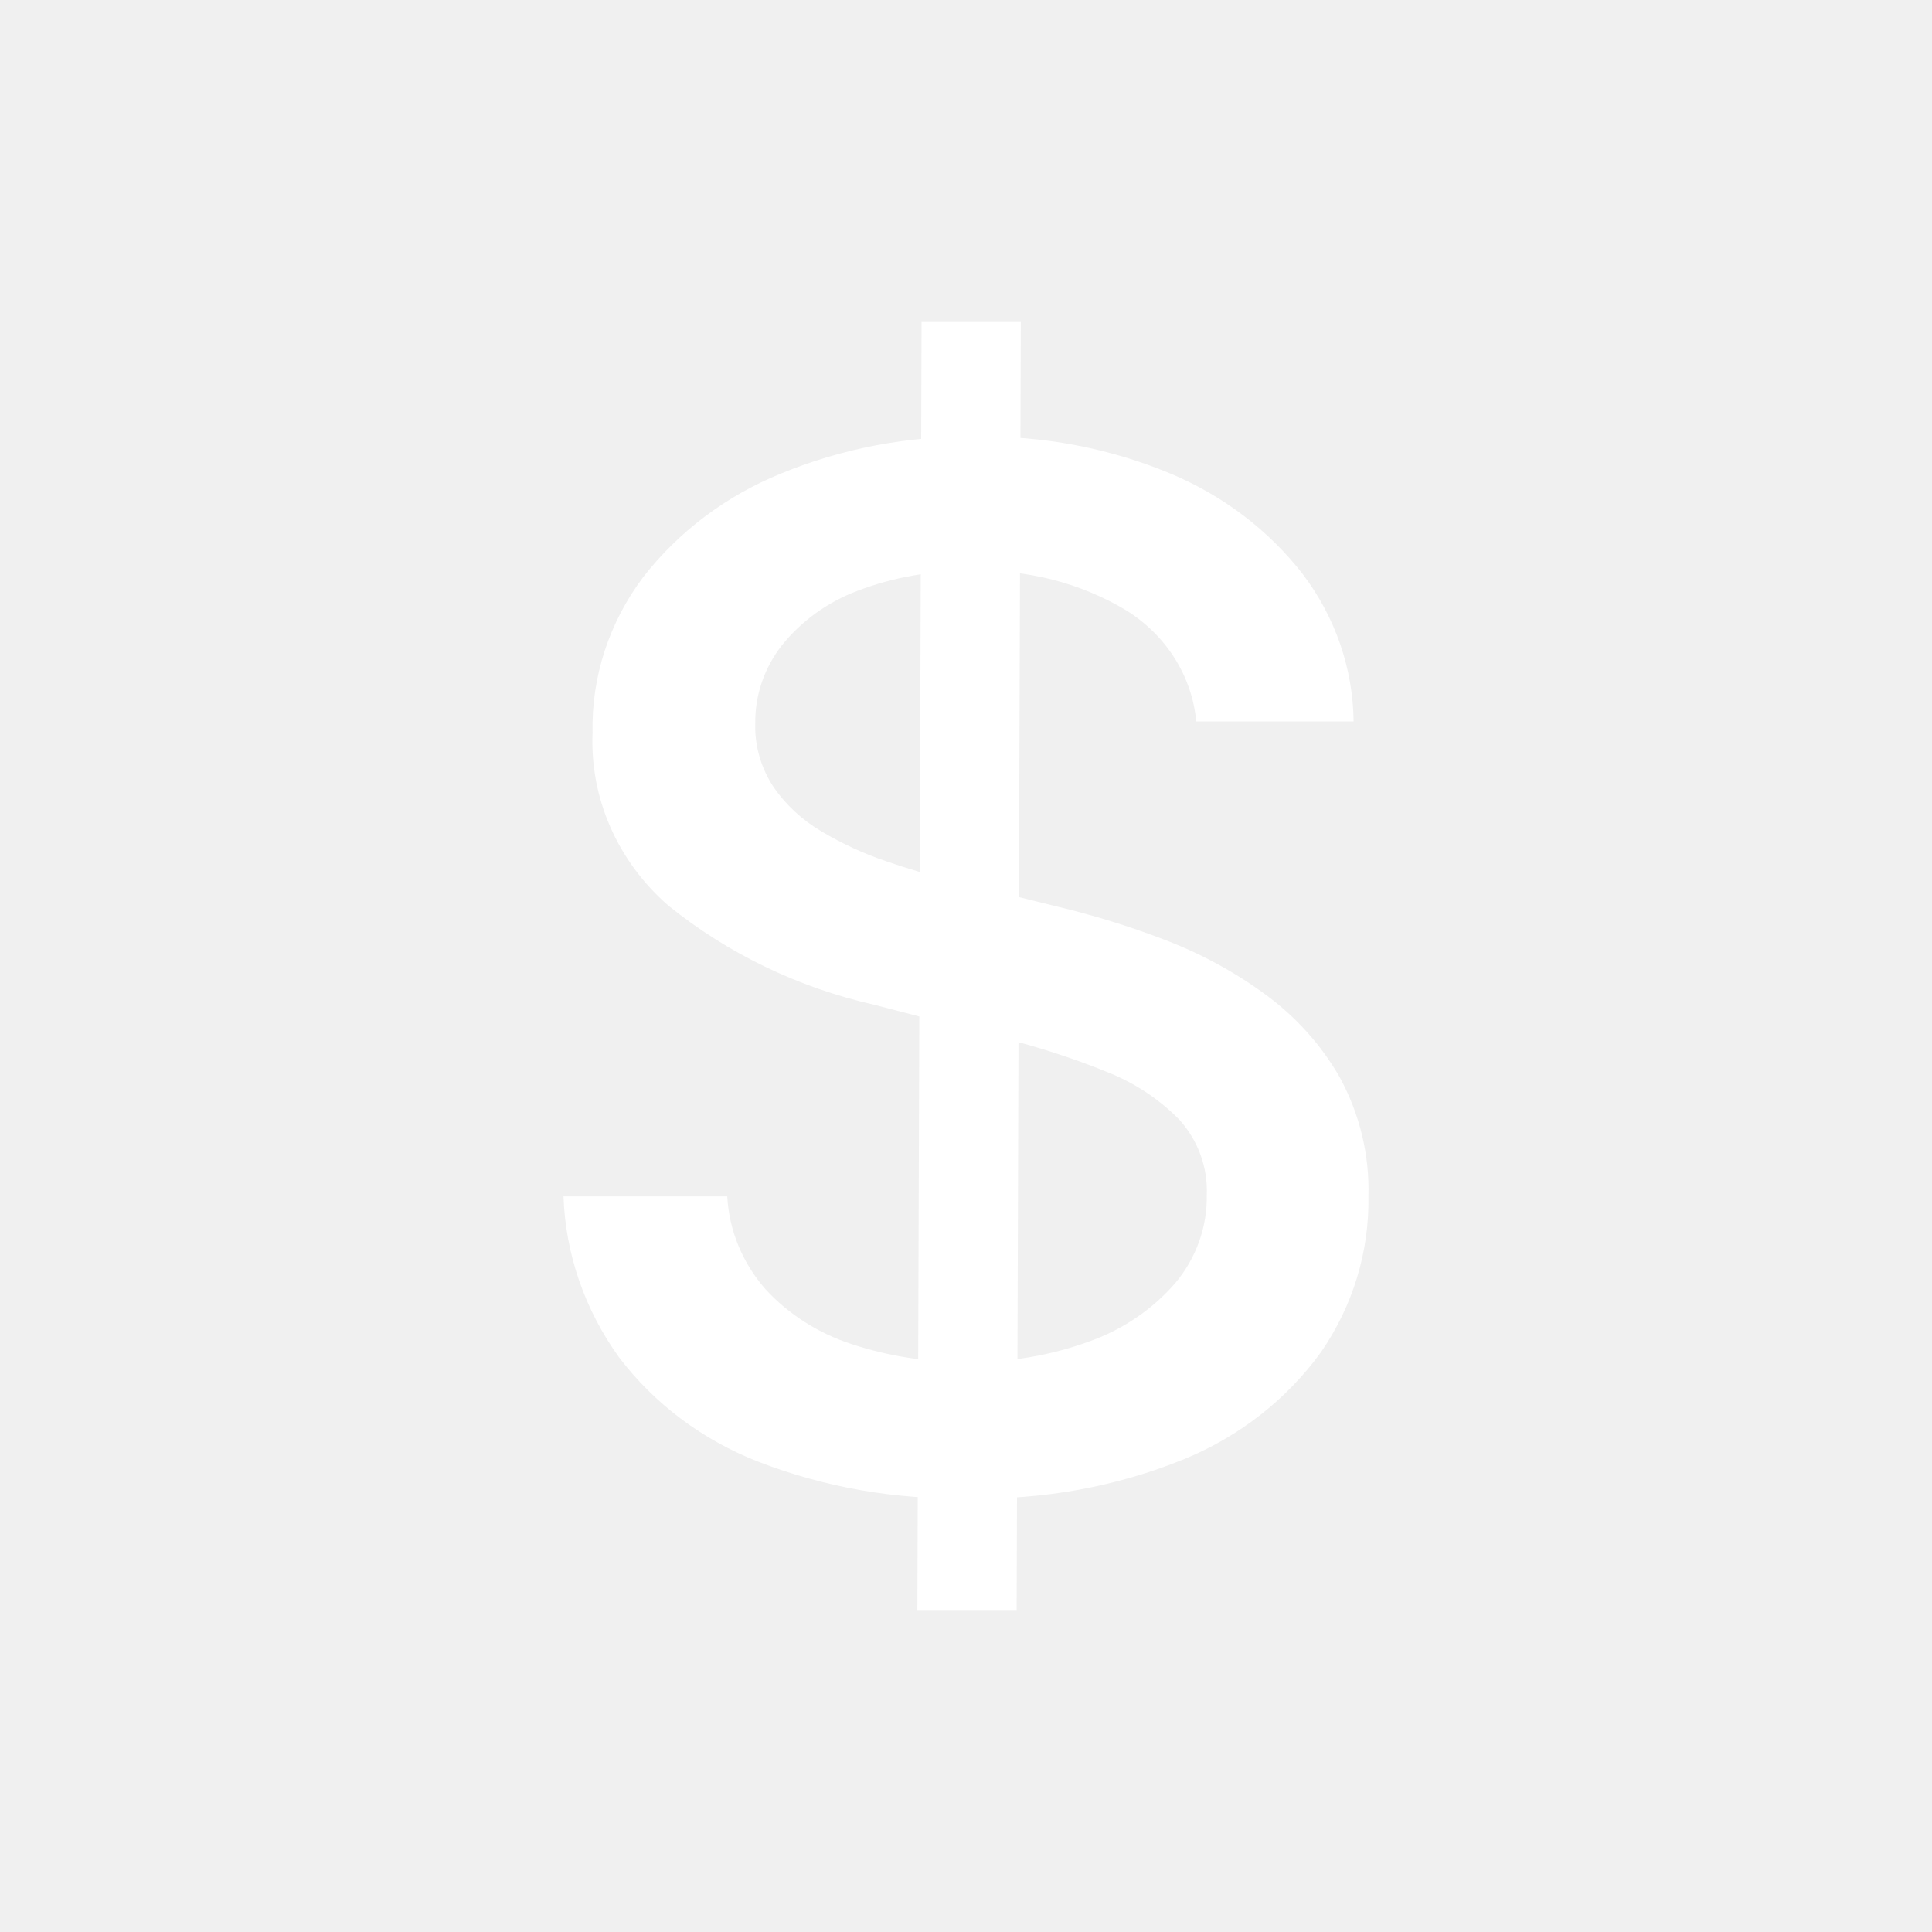
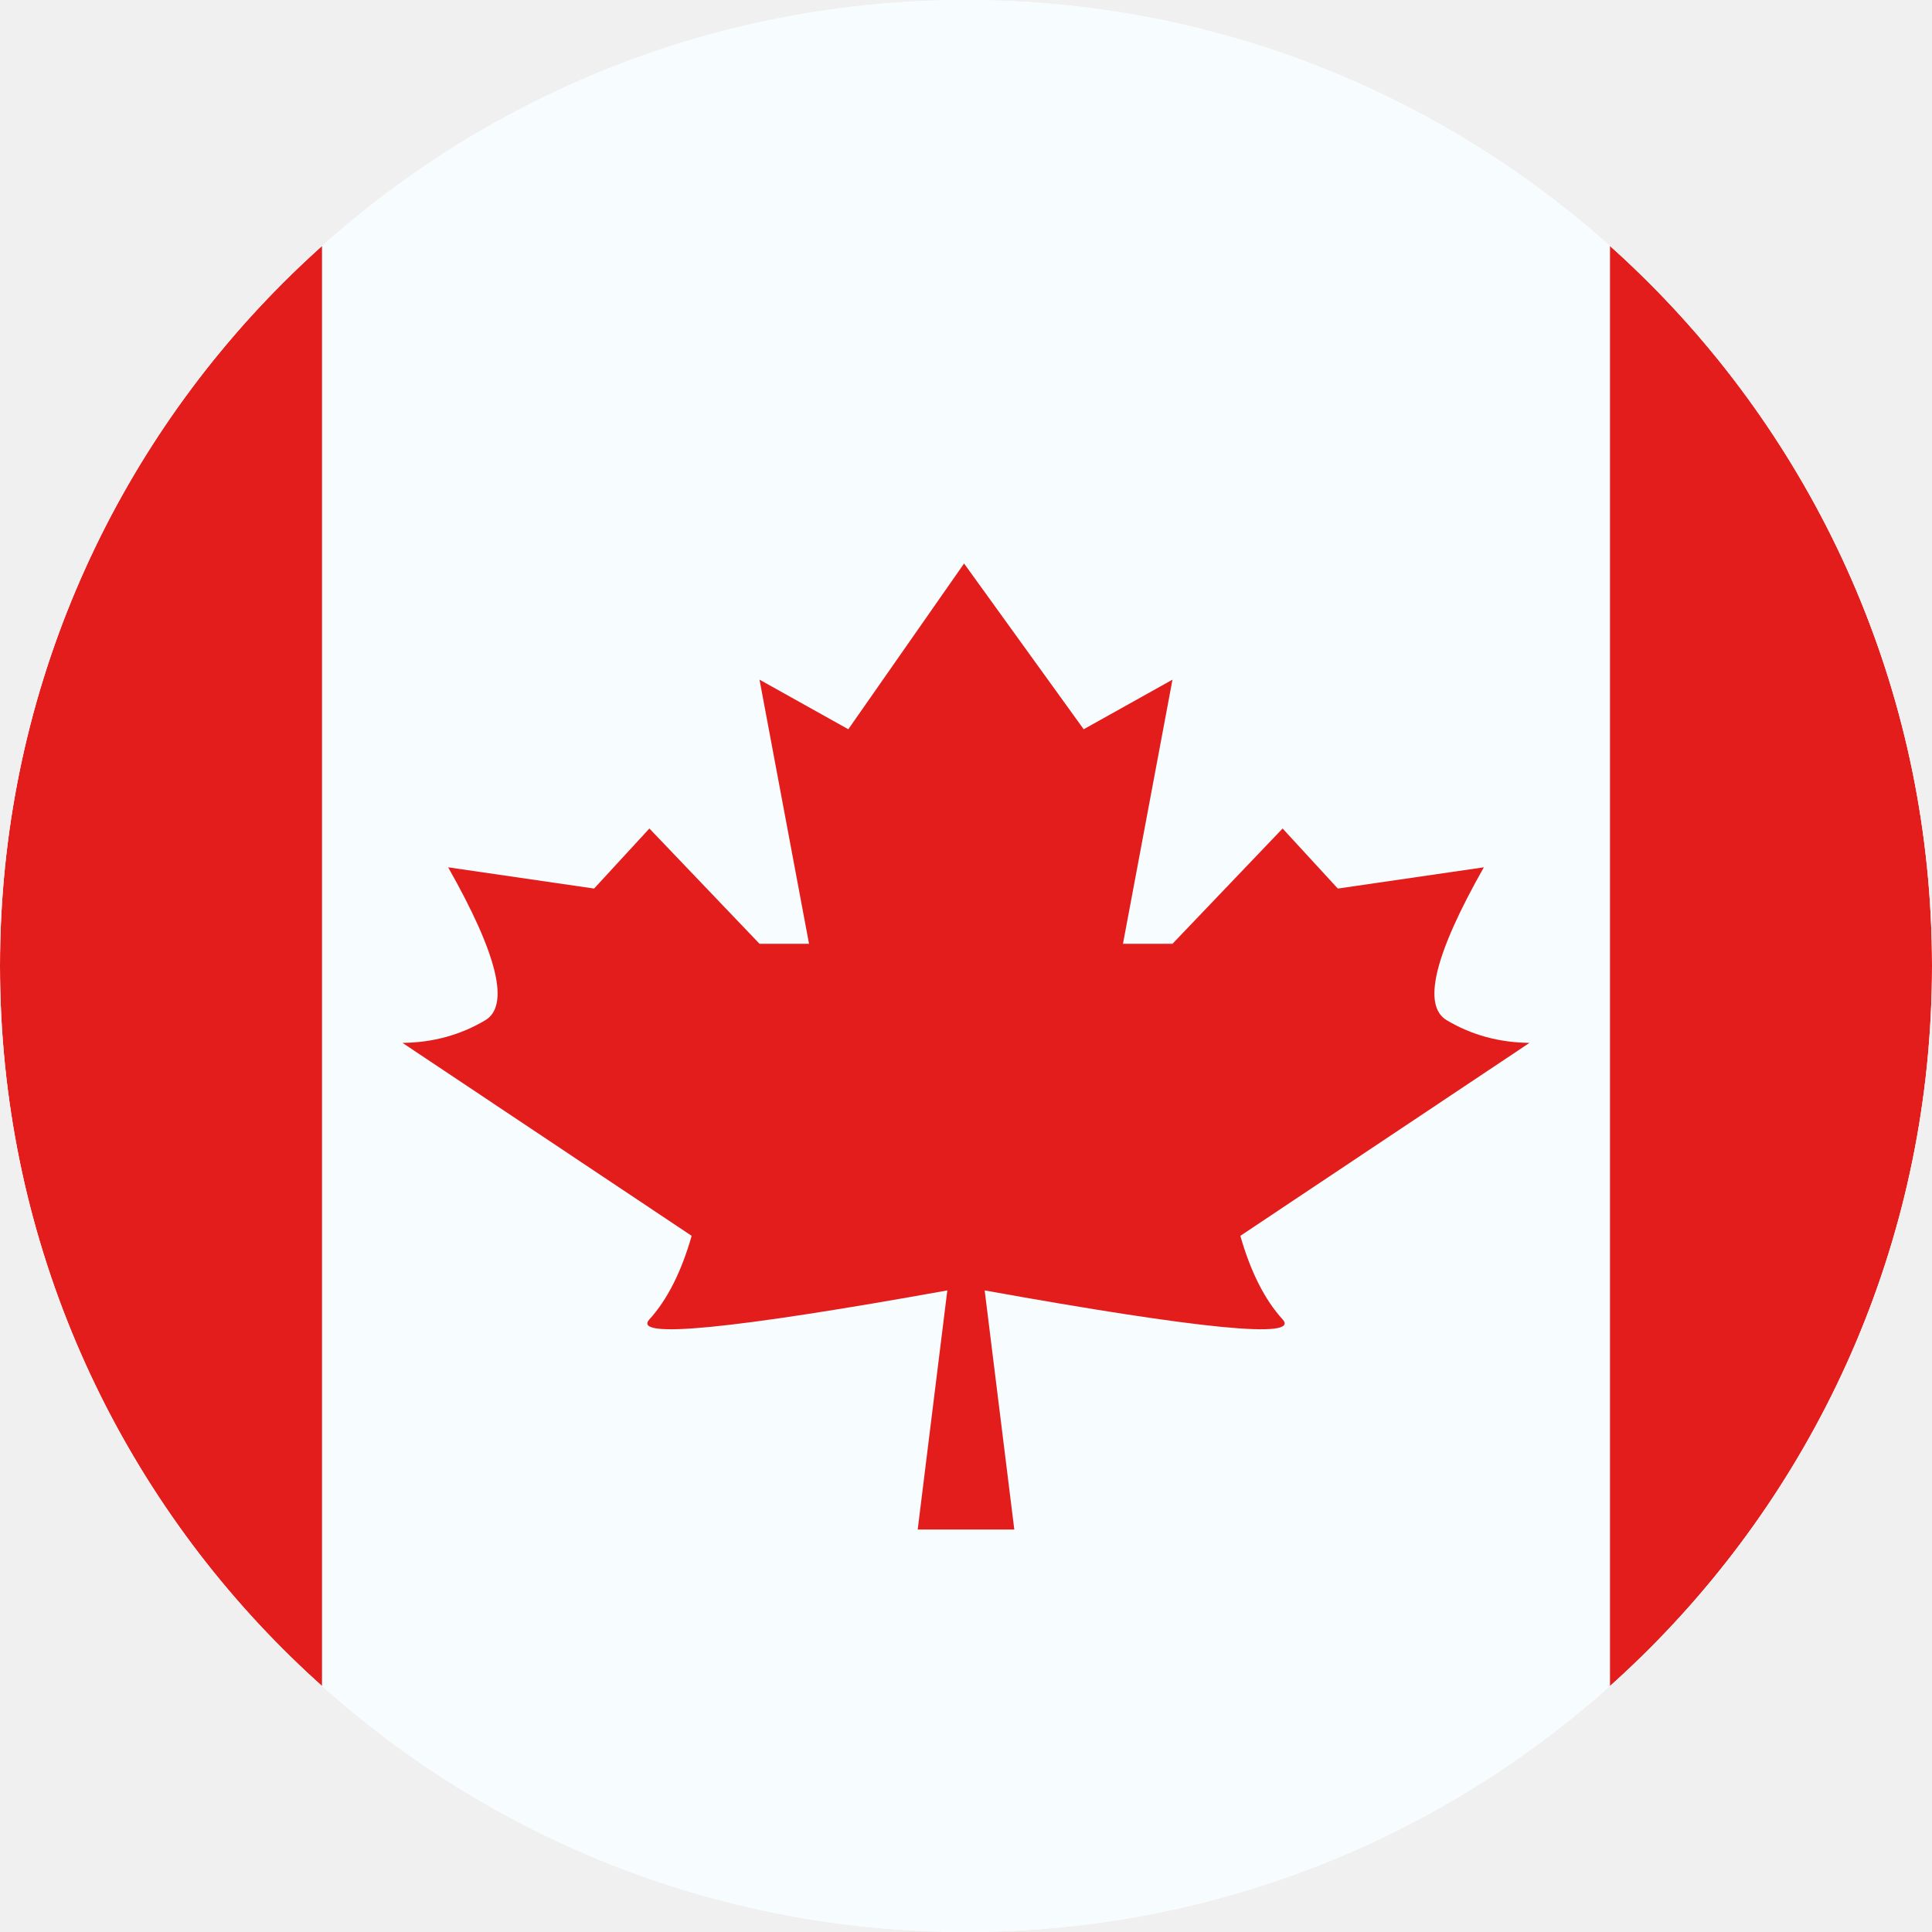
<svg xmlns="http://www.w3.org/2000/svg" width="24" height="24" viewBox="0 0 24 24" fill="none">
-   <path d="M14.86 8.962C14.835 8.685 14.743 8.417 14.593 8.178C14.443 7.94 14.238 7.737 13.994 7.584C13.422 7.24 12.754 7.069 12.078 7.094C11.589 7.083 11.102 7.167 10.648 7.341C10.278 7.481 9.955 7.715 9.713 8.016C9.494 8.296 9.377 8.638 9.382 8.988C9.374 9.266 9.453 9.539 9.608 9.775C9.762 9.999 9.966 10.188 10.205 10.328C10.456 10.478 10.724 10.602 11.003 10.697C11.271 10.79 11.545 10.871 11.823 10.938L13.134 11.262C13.583 11.369 14.024 11.505 14.453 11.669C14.901 11.838 15.323 12.065 15.706 12.344C16.091 12.623 16.41 12.976 16.642 13.381C16.891 13.838 17.014 14.348 16.999 14.862C17.011 15.548 16.806 16.221 16.412 16.794C15.988 17.381 15.399 17.843 14.712 18.125C13.864 18.47 12.947 18.636 12.025 18.612C11.132 18.632 10.243 18.477 9.415 18.156C8.724 17.886 8.126 17.436 7.689 16.86C7.264 16.27 7.024 15.577 7 14.862H9.034C9.057 15.286 9.224 15.691 9.51 16.016C9.797 16.328 10.166 16.563 10.579 16.697C11.04 16.849 11.525 16.924 12.013 16.919C12.536 16.927 13.056 16.839 13.545 16.659C13.958 16.51 14.323 16.26 14.604 15.934C14.861 15.625 14.998 15.239 14.991 14.844C15.005 14.504 14.885 14.171 14.653 13.912C14.399 13.652 14.088 13.447 13.741 13.312C13.321 13.142 12.888 13.002 12.446 12.893L10.858 12.481C9.917 12.268 9.041 11.846 8.303 11.25C7.991 10.979 7.745 10.646 7.582 10.274C7.419 9.903 7.344 9.502 7.361 9.1C7.346 8.408 7.567 7.731 7.99 7.169C8.43 6.604 9.018 6.161 9.696 5.885C10.462 5.569 11.29 5.412 12.124 5.425C12.953 5.41 13.775 5.565 14.535 5.881C15.191 6.154 15.76 6.586 16.185 7.134C16.588 7.667 16.808 8.306 16.815 8.962L14.86 8.962ZM11.396 20L11.448 4H12.681L12.629 20H11.396Z" fill="white" />
+   <g clip-path="url(#clip0_5854_18835)">
+     <path d="M0 12C0 5.373 5.373 0 12 0V0C18.627 0 24 5.373 24 12V12C24 18.627 18.627 24 12 24V24C5.373 24 0 18.627 0 12V12Z" fill="white" />
+     <mask id="mask0_5854_18835" style="mask-type:alpha" maskUnits="userSpaceOnUse" x="-4" y="0" width="32" height="24">
+       <rect x="-4" width="32" height="24" fill="white" />
+     </mask>
+     <g mask="url(#mask0_5854_18835)">
+       <path fill-rule="evenodd" clip-rule="evenodd" d="M4 0H20V24H4V0Z" fill="#F7FCFF" />
+       <path fill-rule="evenodd" clip-rule="evenodd" d="M11.976 7L12 19H11.4L11.768 16.03C9.078 16.514 7.844 16.634 8.067 16.39C8.289 16.146 8.464 15.8 8.592 15.352L5 12.955C5.378 12.951 5.72 12.857 6.028 12.674C6.335 12.491 6.181 11.858 5.567 10.774L7.38 11.038L8.067 10.292L9.435 11.724H10.05L9.435 8.443L10.538 9.059L11.976 7ZM11.976 7L13.462 9.059L14.565 8.443L13.95 11.724H14.565L15.933 10.292L16.619 11.038L18.433 10.774C17.819 11.858 17.665 12.491 17.972 12.674C18.28 12.857 18.622 12.951 19 12.955L15.408 15.352C15.536 15.8 15.711 16.146 15.933 16.39C16.156 16.634 14.922 16.514 12.232 16.03L12.6 19H12L11.976 7Z" fill="#E31D1C" />
+       <path fill-rule="evenodd" clip-rule="evenodd" d="M20 0H28V24H20V0Z" fill="#E31D1C" />
+       <path fill-rule="evenodd" clip-rule="evenodd" d="M-4 0H4V24H-4V0Z" fill="#E31D1C" />
+     </g>
+   </g>
+   <defs>
+     <clipPath id="clip0_5854_18835">
+       <path d="M0 12C0 5.373 5.373 0 12 0V0C18.627 0 24 5.373 24 12V12C24 18.627 18.627 24 12 24V24C5.373 24 0 18.627 0 12V12Z" fill="white" />
+     </clipPath>
+   </defs>
</svg>
